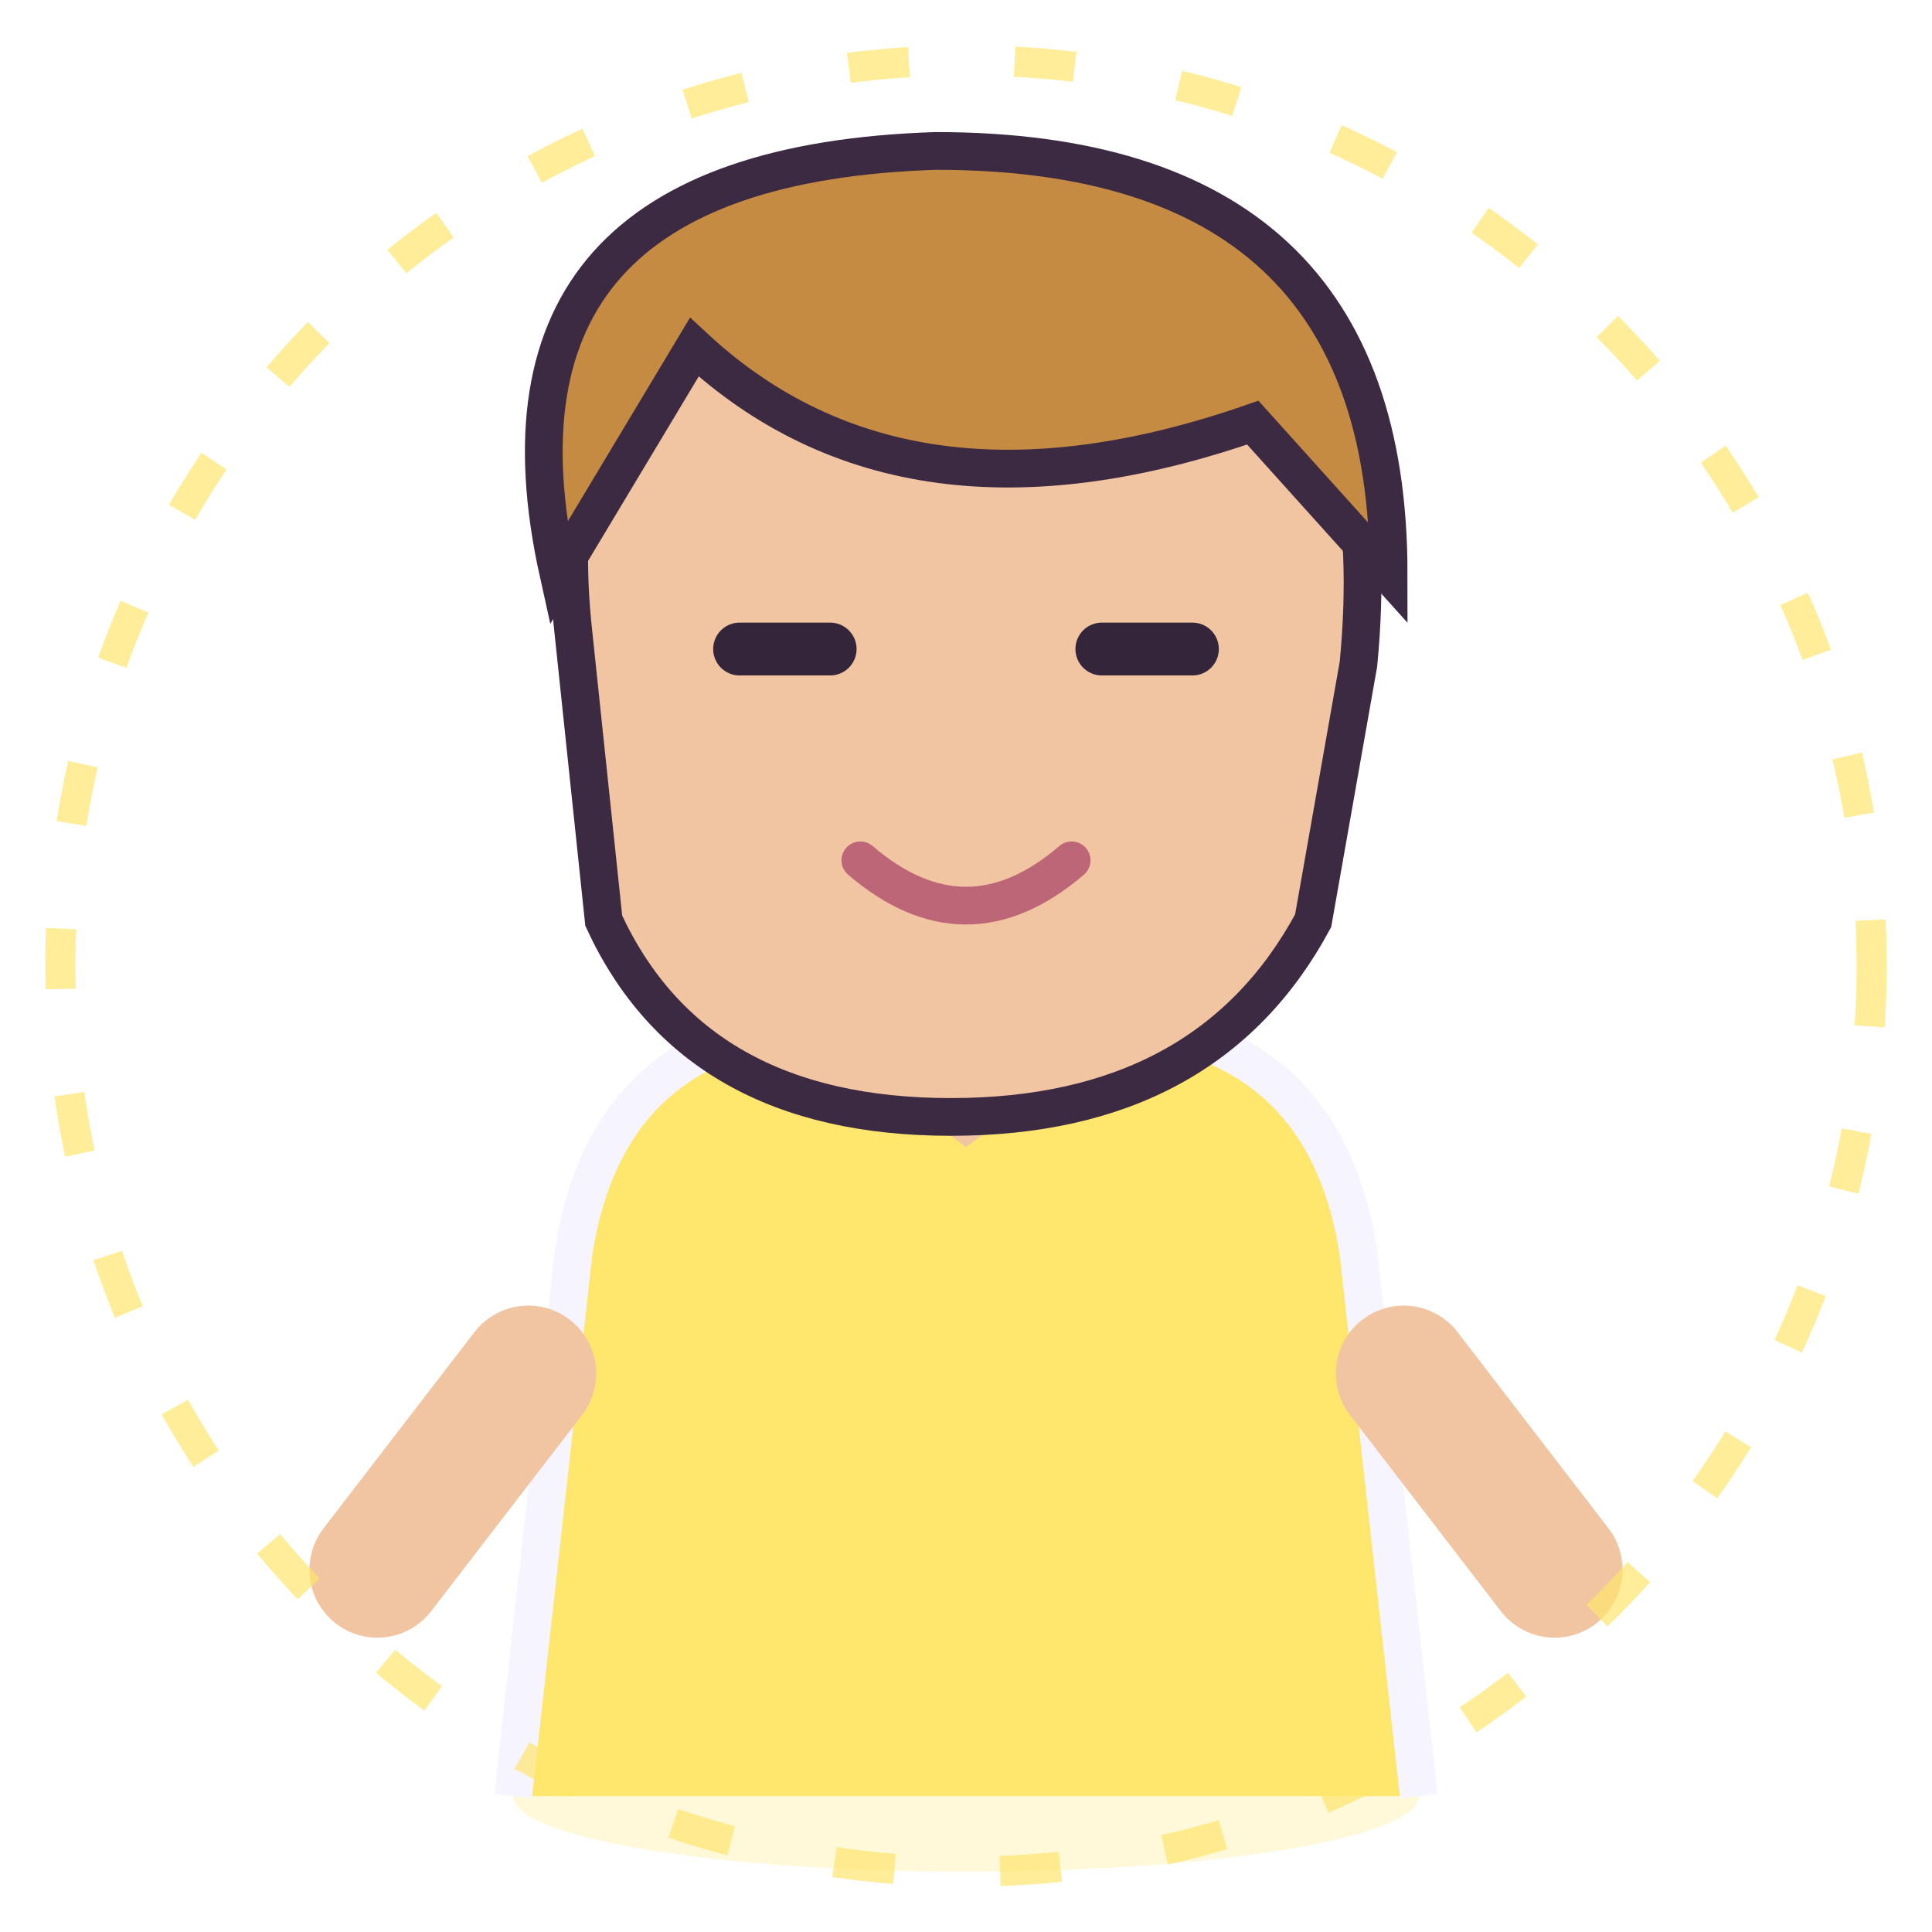
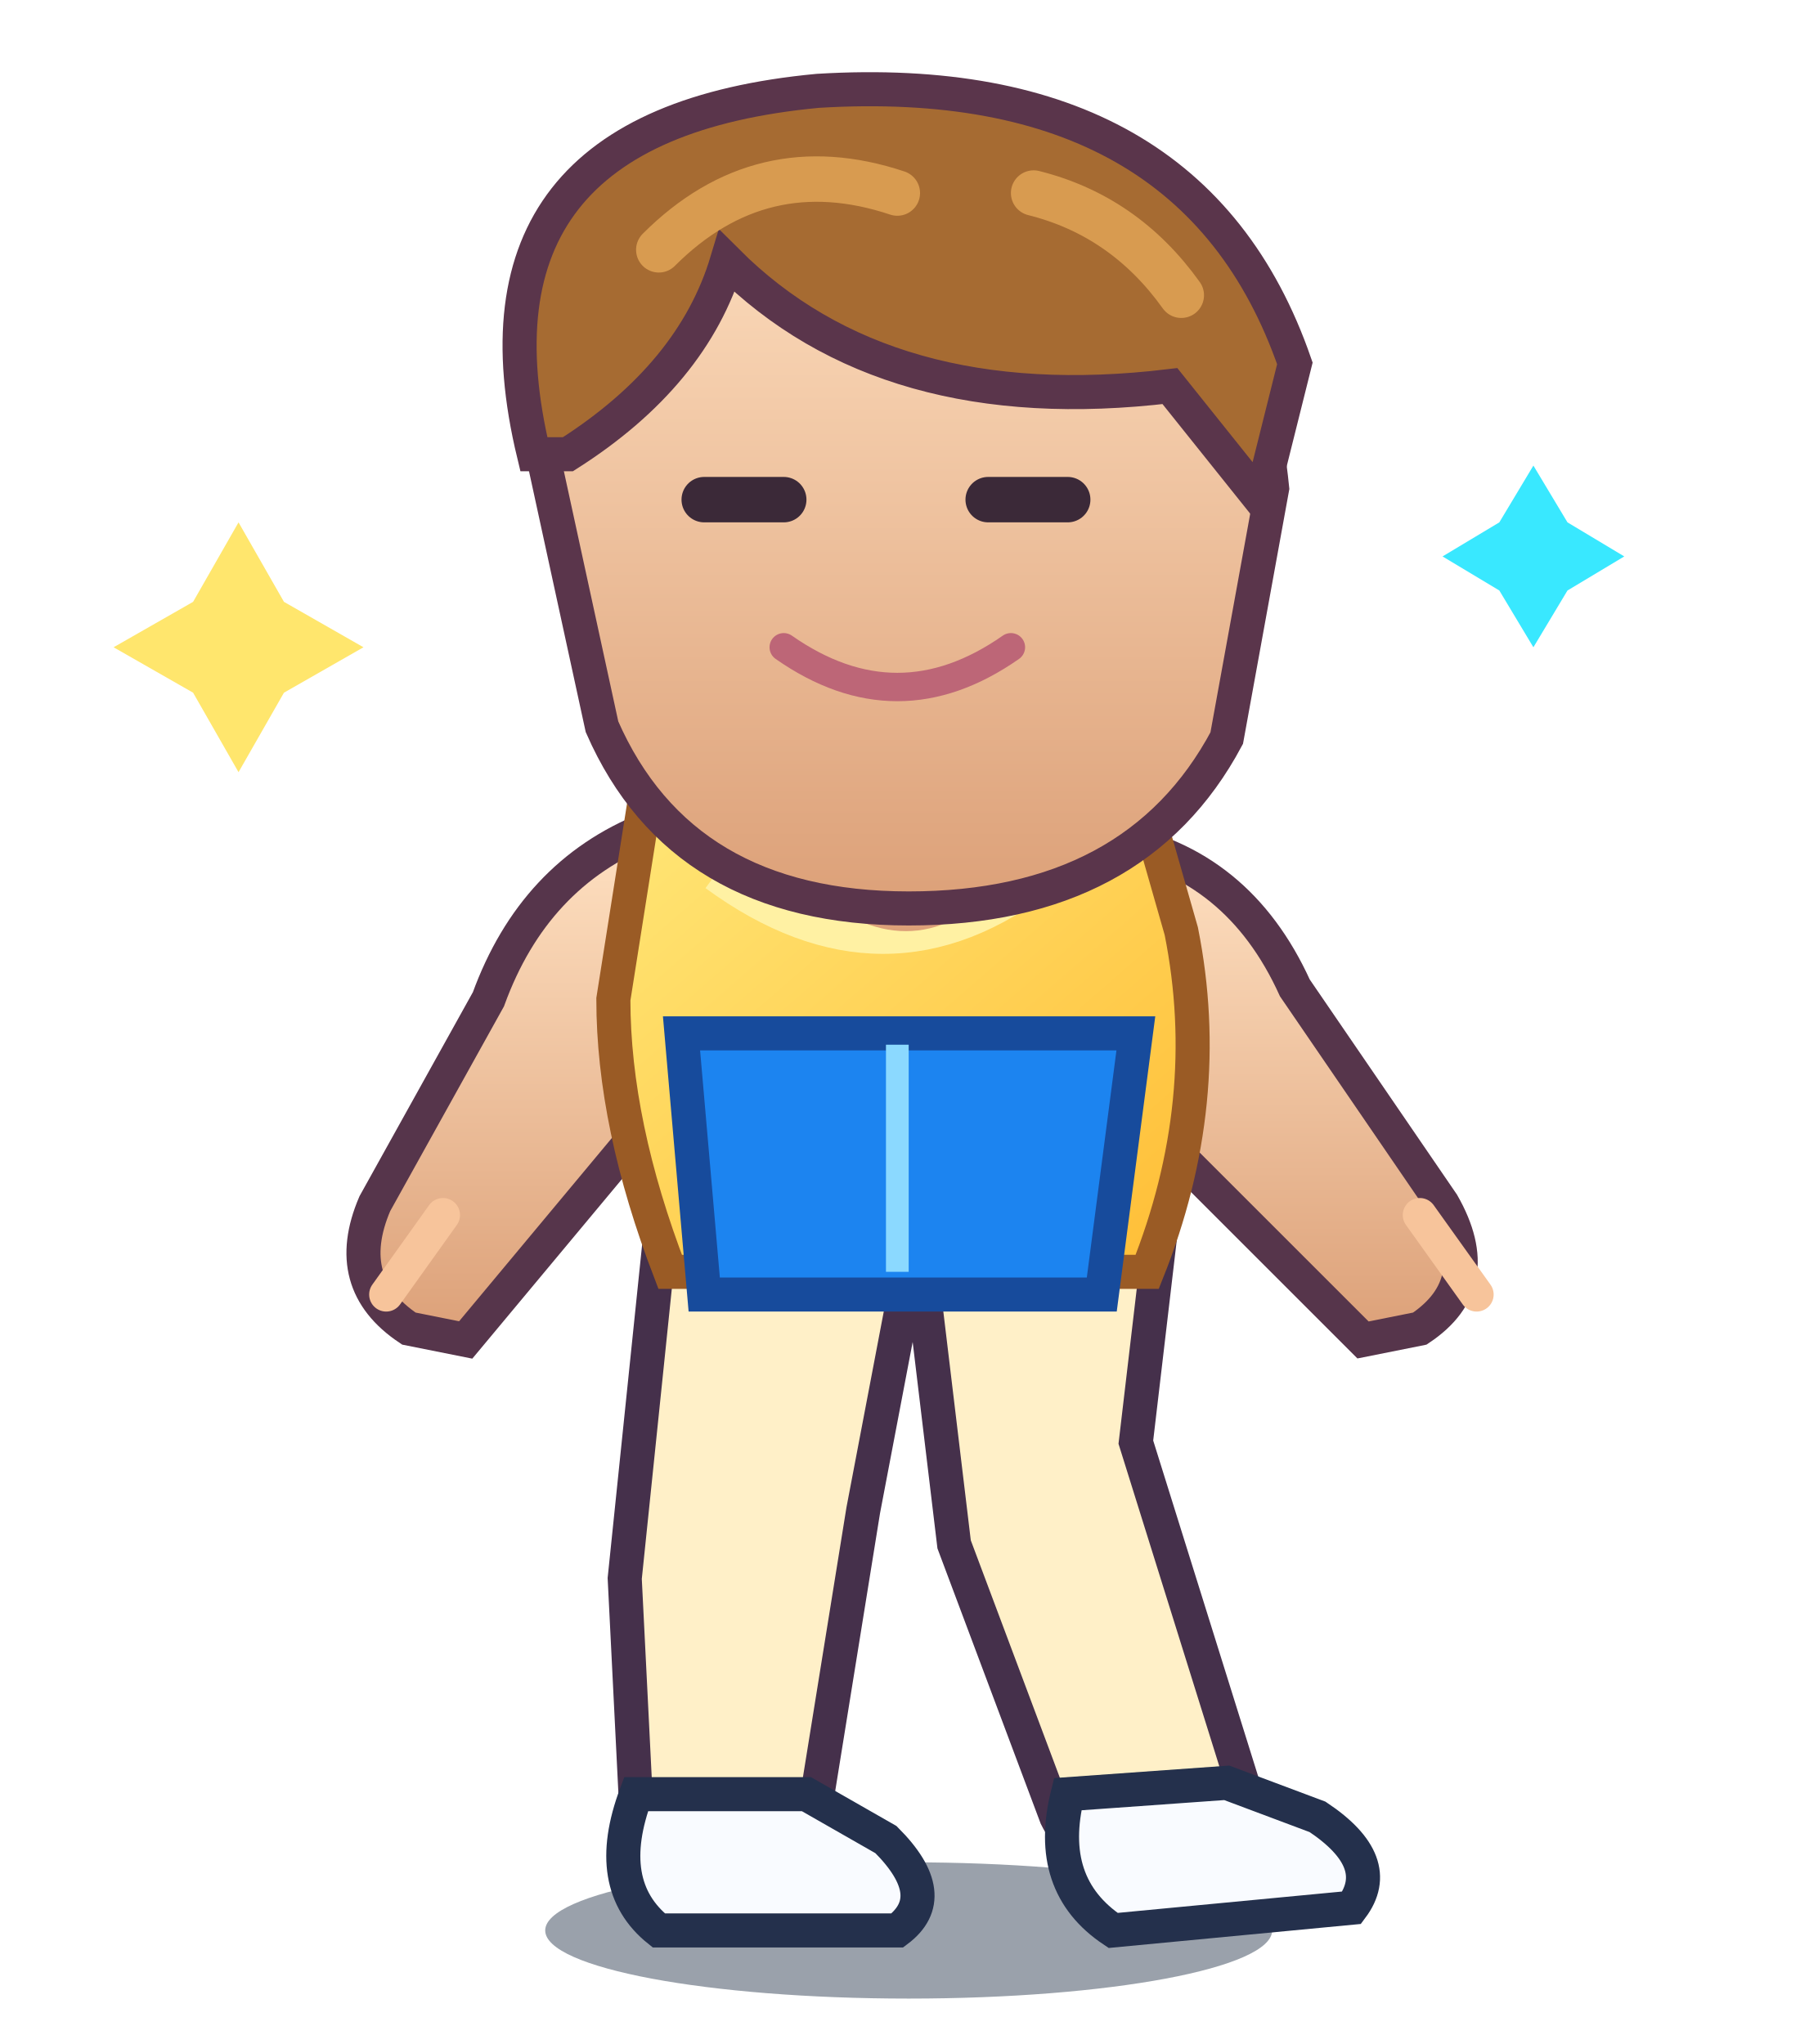
- <svg xmlns="http://www.w3.org/2000/svg" viewBox="0 0 128 128">
-   <ellipse cx="64" cy="119" rx="30" ry="5" fill="#ffe66d" opacity=".25" />
-   <path d="M34 119 38 83Q40 70 52 68h24q12 2 14 15l4 36" fill="#ffe66d" stroke="#f6f4ff" stroke-width="2.5" />
-   <path d="M52 67V53h24v14l-12 9Z" fill="#f2c5a2" />
-   <path d="M38 42Q35 15 63 13q30 0 27 31l-3 17q-7 13-24 13T40 61Z" fill="#f2c5a2" stroke="#3c2942" stroke-width="2.5" />
-   <path d="M37 38Q31 11 62 10q30 0 30 28l-9-10q-23 8-37-5Z" fill="#c58b43" stroke="#3c2942" stroke-width="2.5" />
-   <path d="M49 43h6m18 0h6" stroke="#34253b" stroke-width="3.5" stroke-linecap="round" />
-   <path d="M57 57q7 6 14 0" stroke="#bc6677" stroke-width="2.5" stroke-linecap="round" fill="none" />
-   <path d="M35 91 25 104m68-13 10 13" stroke="#f2c5a2" stroke-width="9" stroke-linecap="round" />
-   <circle cx="64" cy="64" r="60" fill="none" stroke="#ffe66d" stroke-width="2" stroke-dasharray="4 7" opacity=".7" />
+ <svg xmlns="http://www.w3.org/2000/svg" viewBox="0 0 160 180">
+   <defs>
+     <linearGradient id="shirt" x1="0" y1="0" x2="1" y2="1">
+       <stop stop-color="#ffe879" />
+       <stop offset="1" stop-color="#ffbd35" />
+     </linearGradient>
+     <linearGradient id="shorts" x2="1" y2="1">
+       <stop stop-color="#42b9ff" />
+       <stop offset="1" stop-color="#1766d6" />
+     </linearGradient>
+     <linearGradient id="skin" x2="0" y2="1">
+       <stop stop-color="#ffe1c2" />
+       <stop offset="1" stop-color="#dca078" />
+     </linearGradient>
+   </defs>
+   <ellipse cx="80" cy="170" rx="32" ry="6" fill="#02152c" opacity=".4" />
+   <path d="M58 110 55 139 56 159Q56 165 63 166L71 164 76 133 80 112Z" fill="#fff0c8" stroke="#45304b" stroke-width="3" />
+   <path d="M81 111 84 136 93 160Q96 166 103 163L110 159 100 127 102 110Z" fill="#fff0c8" stroke="#45304b" stroke-width="3" />
+   <path d="M56 158q-3 8 2 12l21 0q4-3-1-8l-7-4Z" fill="#f9fbff" stroke="#24304c" stroke-width="3" />
+   <path d="M94 158q-2 8 4 12l21-2q3-4-3-8l-8-3Z" fill="#f9fbff" stroke="#24304c" stroke-width="3" />
+   <path d="M57 73Q47 77 43 88L33 106Q30 113 36 117L41 118 56 100 66 90Z" fill="url(#skin)" stroke="#56354b" stroke-width="3" />
+   <path d="M98 74Q109 76 114 87L127 106Q131 113 125 117L120 118 102 100 92 90Z" fill="url(#skin)" stroke="#56354b" stroke-width="3" />
+   <path d="M57 69 54 88Q54 99 59 112L101 112Q107 97 104 82L100 68Z" fill="url(#shirt)" stroke="#9a5b25" stroke-width="3" />
+   <path d="M63 77q15 11 29 0" fill="none" stroke="#fff1a3" stroke-width="3" />
+   <path d="M71 61h17v17q-8 8-17 0Z" fill="url(#skin)" />
+   <path d="M48 41Q45 15 78 13q31 0 34 30l-4 22q-8 15-28 15T53 64Z" fill="url(#skin)" stroke="#5a354b" stroke-width="3" />
+   <path d="M47 40Q40 11 72 8q33-2 42 24l-3 12-8-10q-25 3-39-11-3 10-14 17Z" fill="#a66b32" stroke="#5a354b" stroke-width="3" />
+   <path d="M58 22q9-9 21-5m12 0q8 2 13 9" fill="none" stroke="#d89b50" stroke-width="4" stroke-linecap="round" />
+   <path d="M62 44h7m18 0h7" stroke="#3b2938" stroke-width="4" stroke-linecap="round" />
+   <path d="M69 57q10 7 20 0" stroke="#bd6677" stroke-width="2.5" fill="none" stroke-linecap="round" />
+   <path d="M60 91h40l-3 23H62Z" fill="#1c84f0" stroke="#174b9c" stroke-width="3" />
+   <path d="M79 92v20" stroke="#8bd9ff" stroke-width="2" />
+   <path d="M39 107l-5 7m91-7 5 7" stroke="#f7c49b" stroke-width="3" stroke-linecap="round" />
+   <path d="M17 53l4-7 4 7 7 4-7 4-4 7-4-7-7-4Z" fill="#ffe66d" />
+   <path d="m132 46 3-5 3 5 5 3-5 3-3 5-3-5-5-3Z" fill="#39e8ff" />
</svg>
